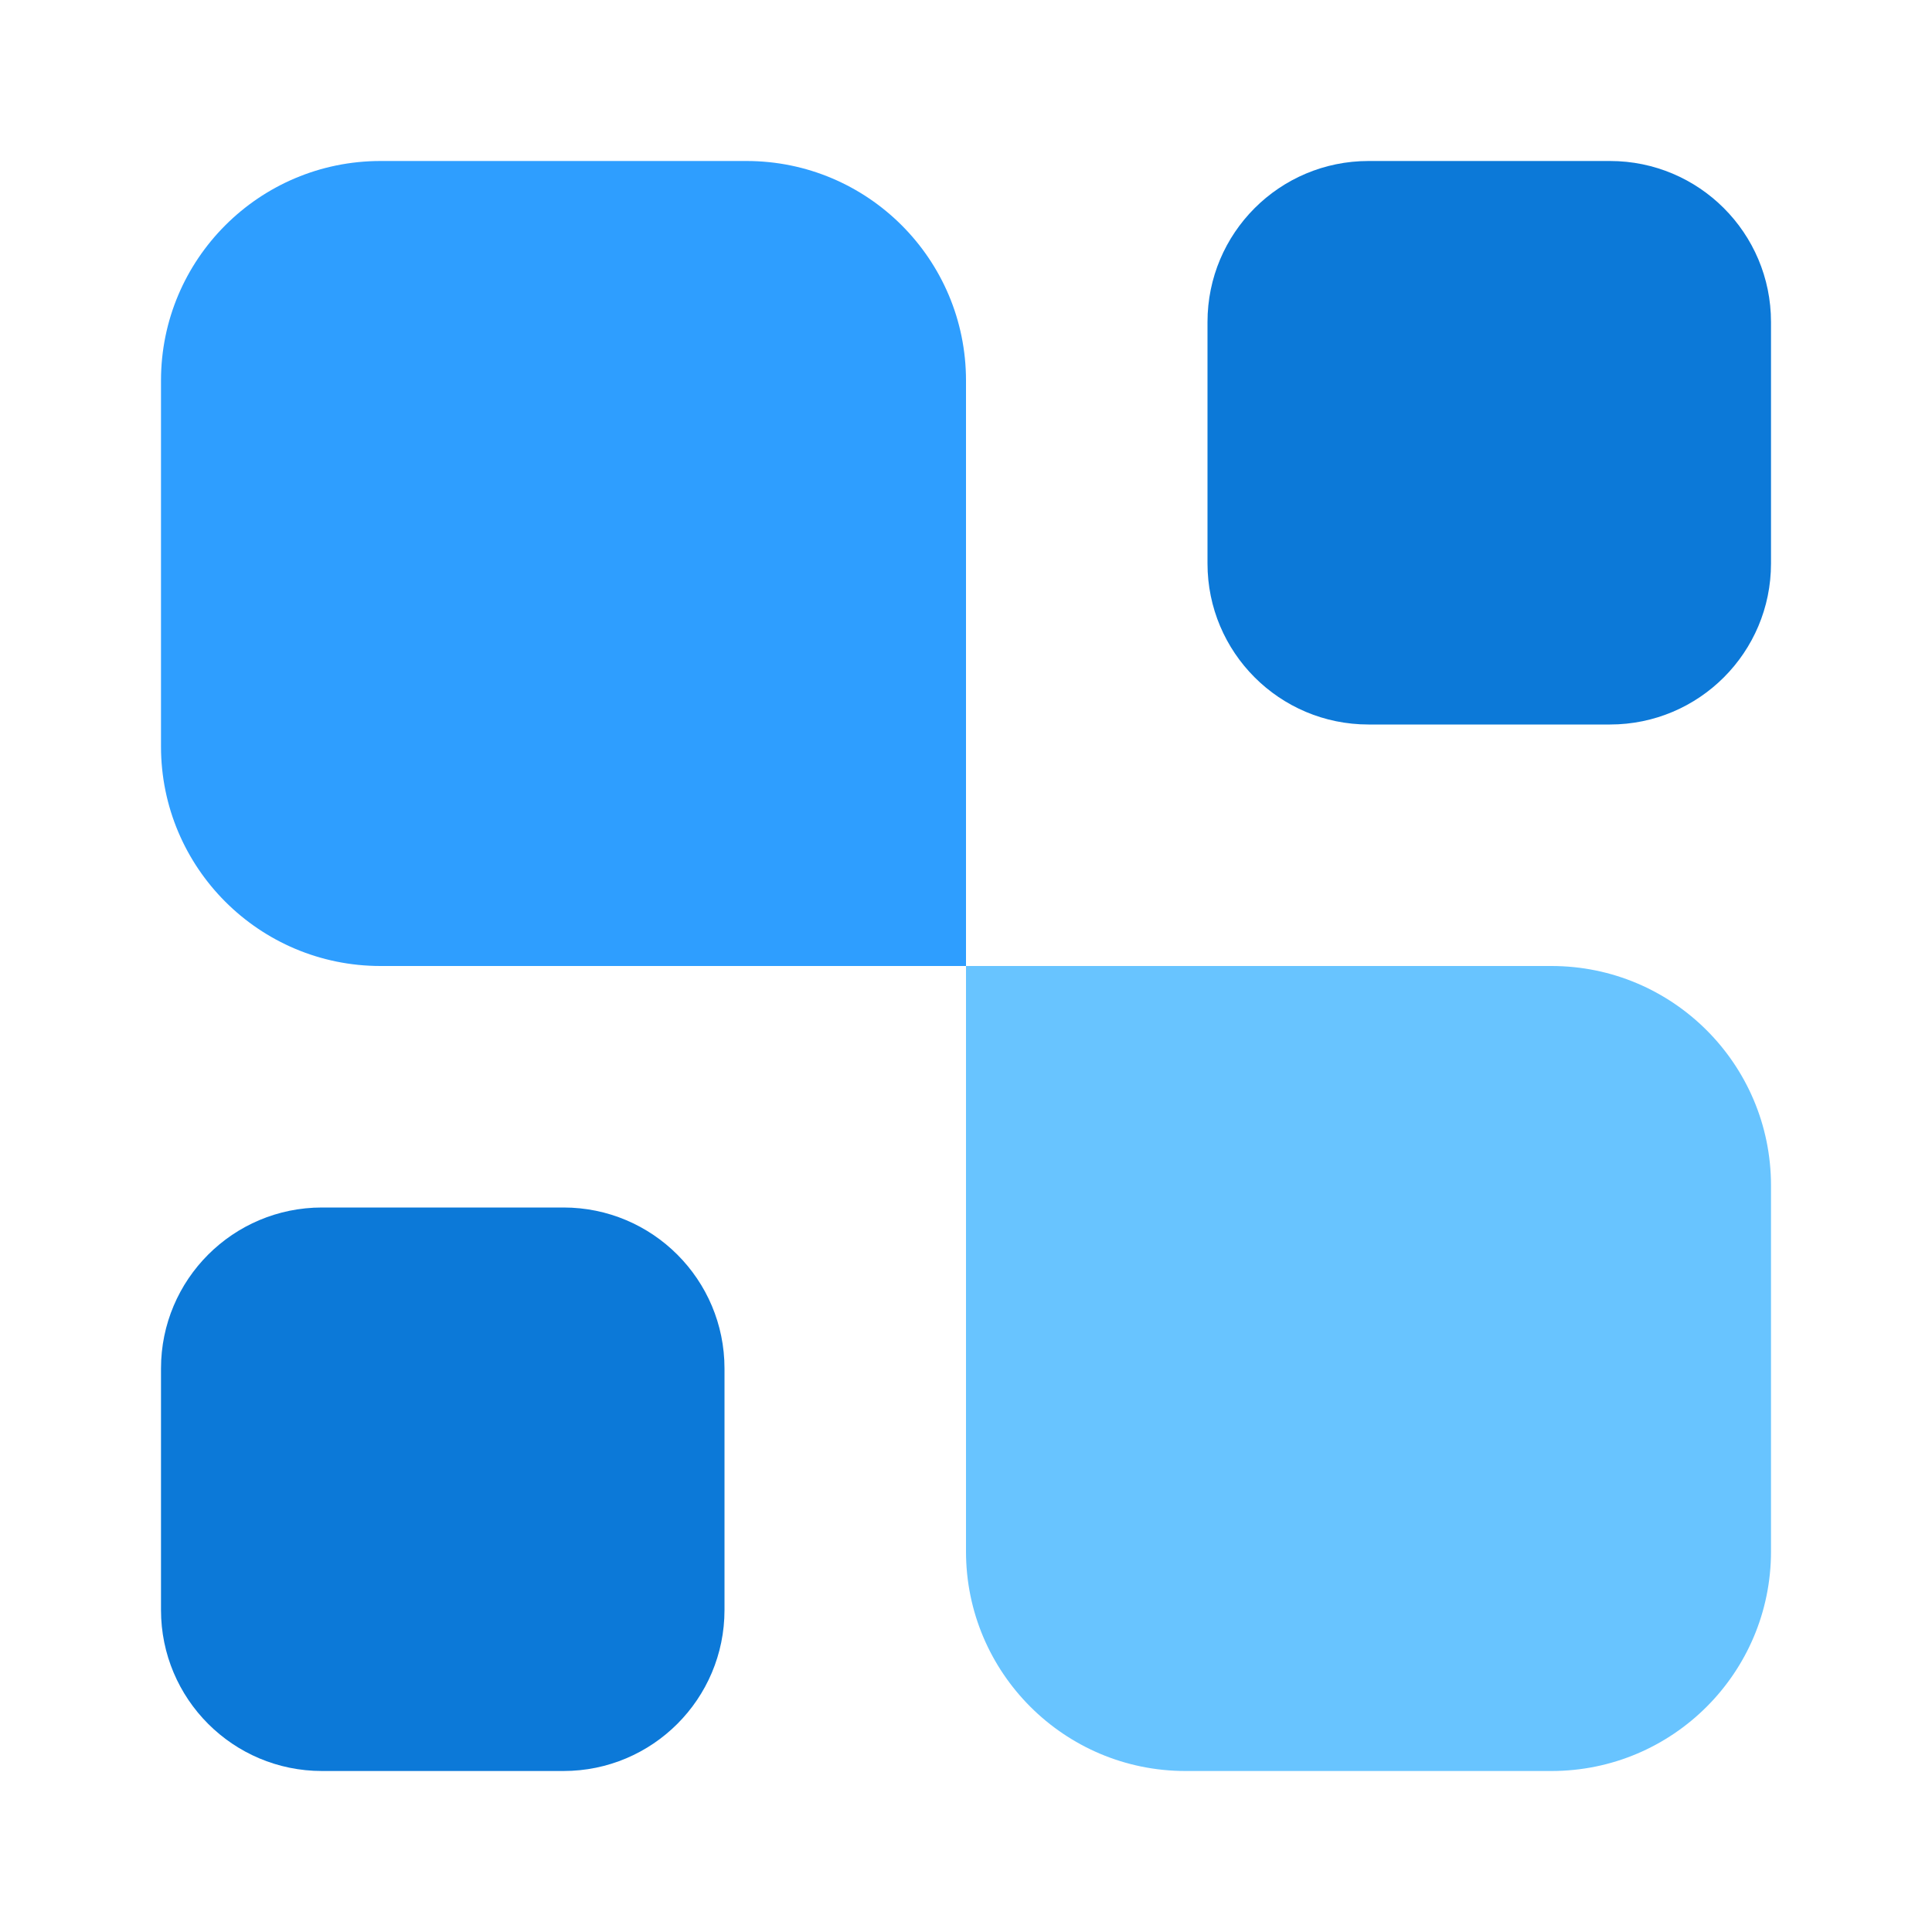
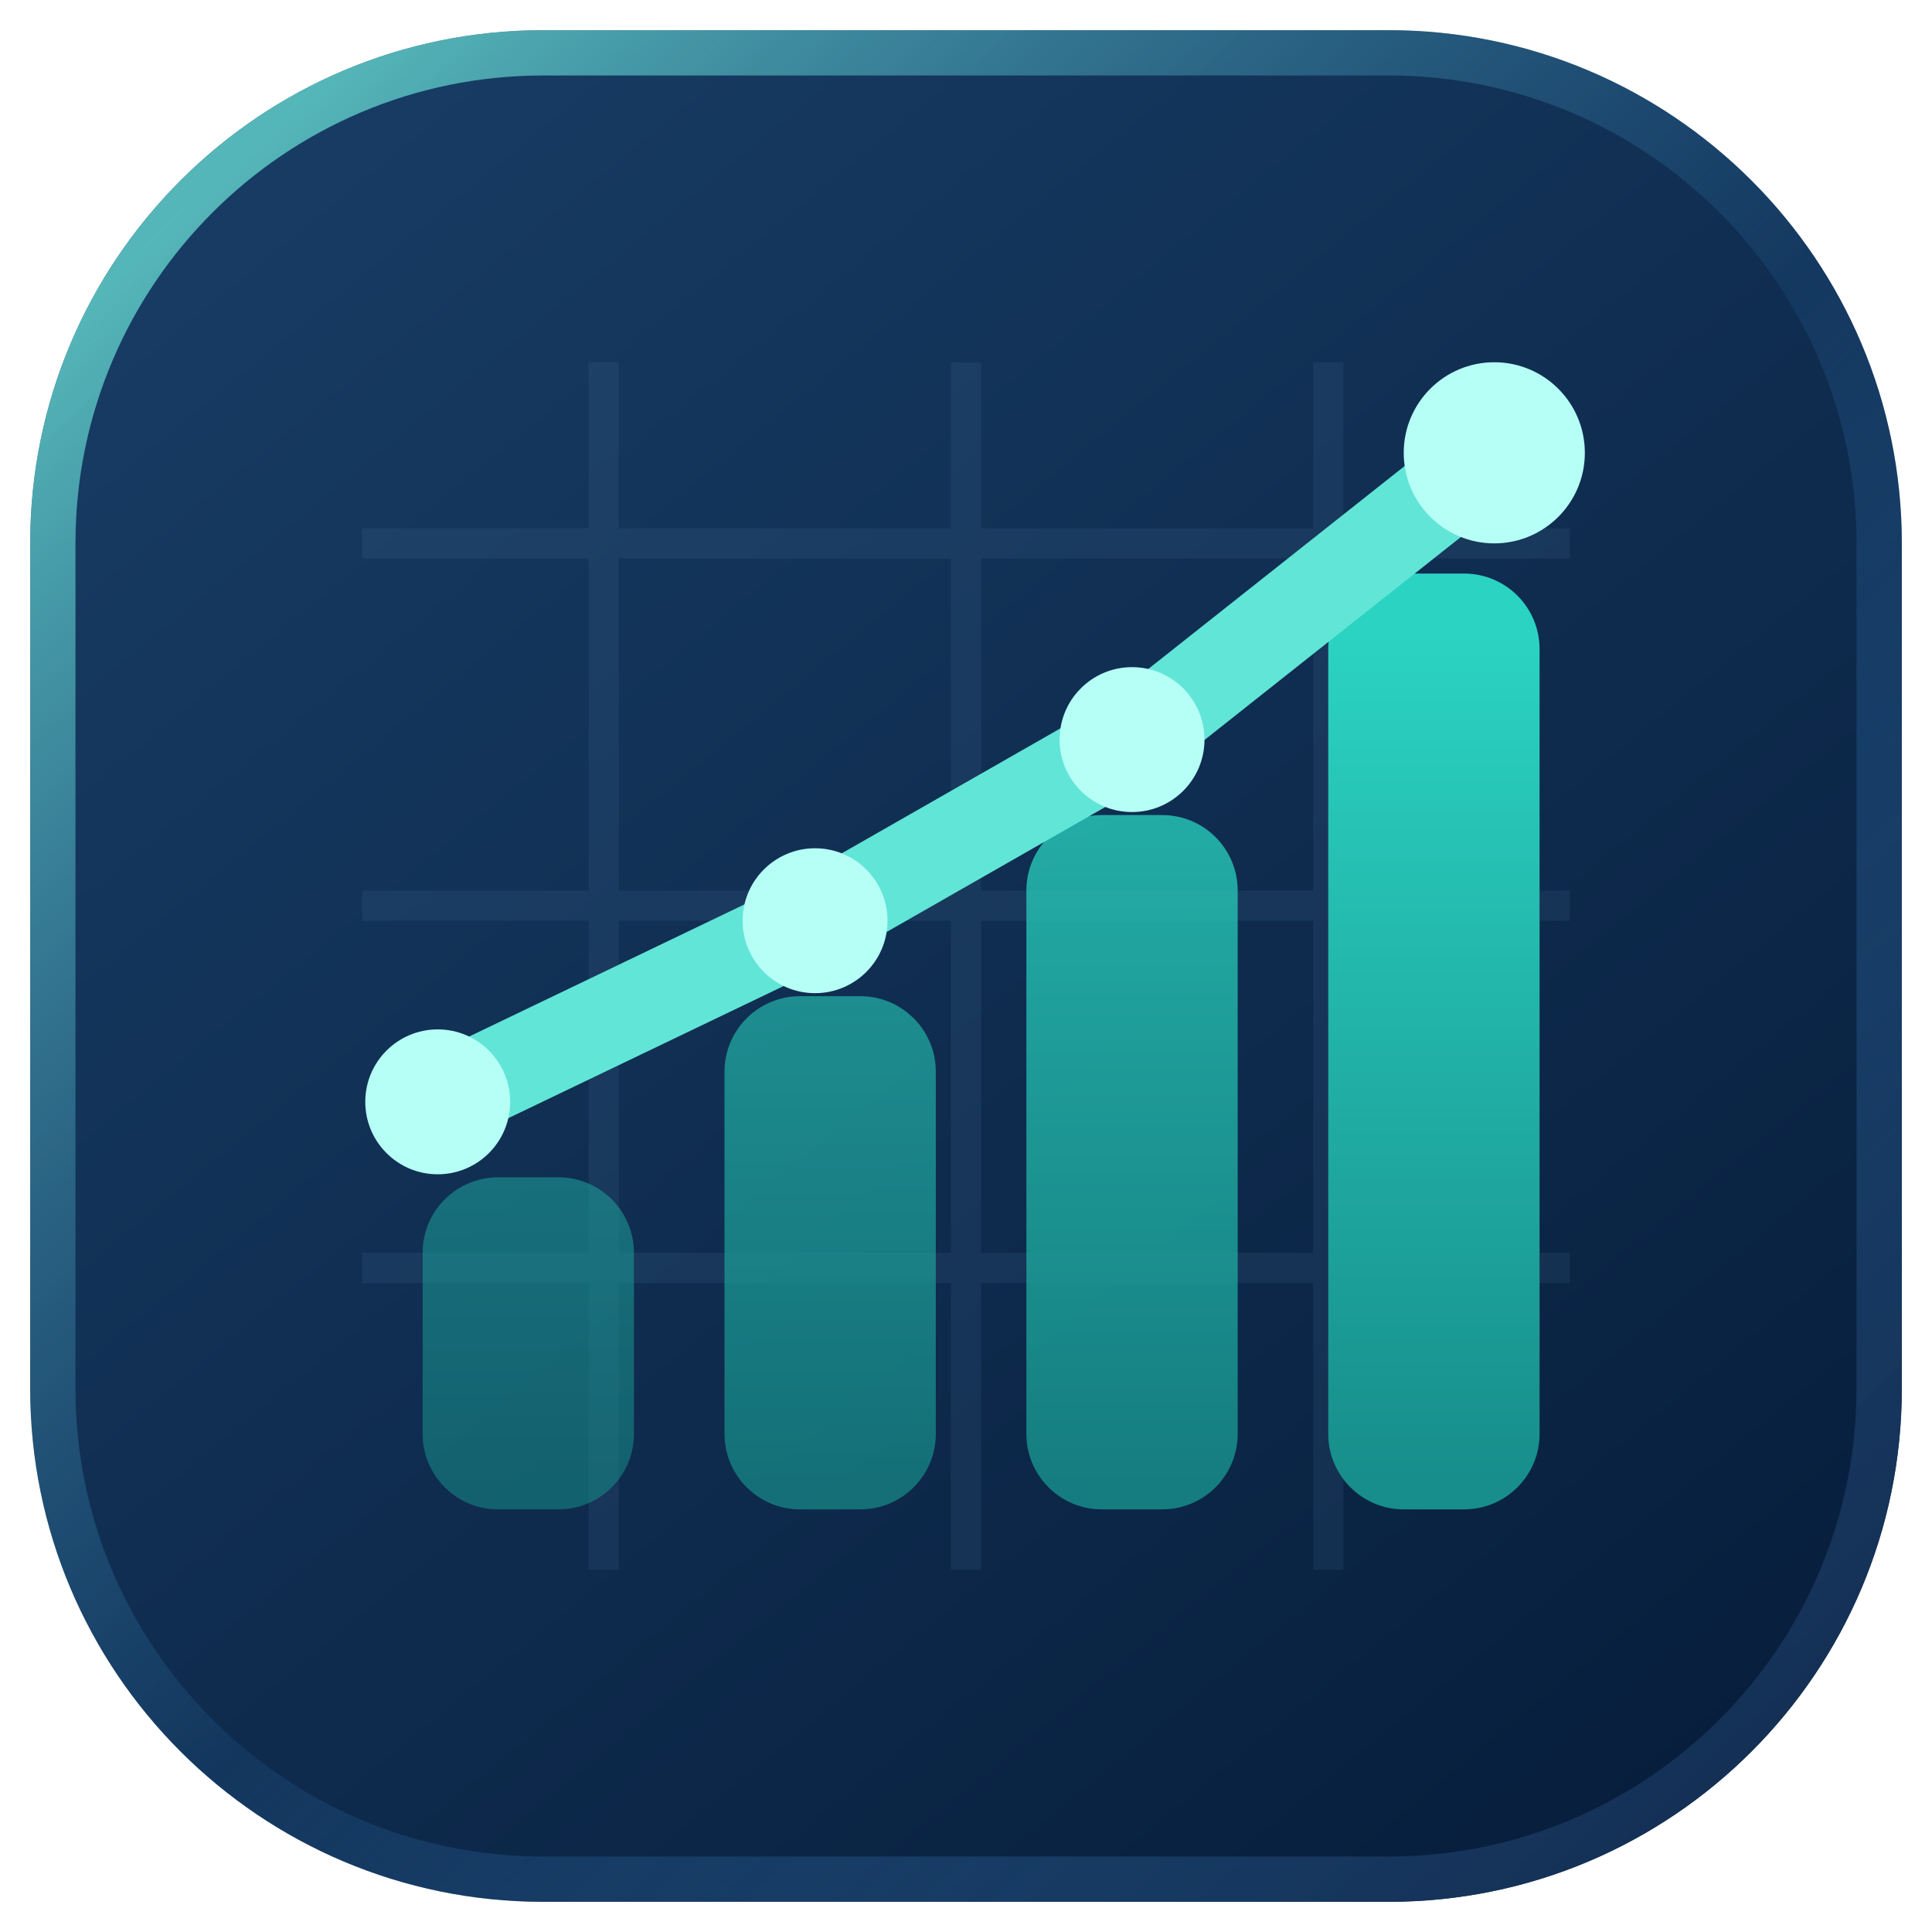
- <svg xmlns="http://www.w3.org/2000/svg" width="24" height="24" viewBox="0 0 24 24" fill="none">
-   <path d="M22 19.273C22 20.779 20.779 22 19.273 22H14.727C13.221 22 12 20.779 12 19.273V12H19.273C20.779 12 22 13.221 22 14.727V19.273Z" fill="#68C4FF" />
-   <path d="M20 2C21.105 2 22 2.895 22 4V7C22 8.105 21.105 9 20 9H17C15.895 9 15 8.105 15 7V4C15 2.895 15.895 2 17 2H20Z" fill="#0C79D8" />
-   <path d="M7 15C8.105 15 9 15.895 9 17V20C9 21.105 8.105 22 7 22H4C2.895 22 2 21.105 2 20V17C2 15.895 2.895 15 4 15H7Z" fill="#0C79D8" />
-   <path d="M12 12H4.727C3.221 12 2 10.779 2 9.273V4.727C2 3.221 3.221 2 4.727 2H9.273C10.779 2 12 3.221 12 4.727V12Z" fill="#2E9EFF" />
+ <svg xmlns="http://www.w3.org/2000/svg" width="64" height="64" viewBox="0 0 64 64" fill="none">
+   <defs>
+     <linearGradient id="surface" x1="10" y1="6" x2="55" y2="61" gradientUnits="userSpaceOnUse">
+       <stop stop-color="#173B63" />
+       <stop offset="1" stop-color="#071E3C" />
+     </linearGradient>
+     <linearGradient id="bar" x1="32" y1="49" x2="32" y2="21" gradientUnits="userSpaceOnUse">
+       <stop stop-color="#178E8B" />
+       <stop offset="1" stop-color="#2BD3C2" />
+     </linearGradient>
+     <linearGradient id="edge" x1="8" y1="5" x2="59" y2="59" gradientUnits="userSpaceOnUse">
+       <stop stop-color="#6DE7DA" stop-opacity=".72" />
+       <stop offset=".52" stop-color="#2B6AA5" stop-opacity=".18" />
+       <stop offset="1" stop-color="#142E52" />
+     </linearGradient>
+   </defs>
+   <rect x="1" y="1" width="62" height="62" rx="17" fill="url(#surface)" />
+   <rect x="1.75" y="1.75" width="60.5" height="60.5" rx="16.25" stroke="url(#edge)" stroke-width="1.5" />
+   <path d="M12 18H52M12 30H52M12 42H52M20 12V52M32 12V52M44 12V52" stroke="#5D8BB0" stroke-opacity=".12" stroke-width="1" />
+   <rect x="14" y="39" width="7" height="11" rx="2.5" fill="url(#bar)" fill-opacity=".54" />
+   <rect x="24" y="33" width="7" height="17" rx="2.5" fill="url(#bar)" fill-opacity=".7" />
+   <rect x="34" y="27" width="7" height="23" rx="2.5" fill="url(#bar)" fill-opacity=".84" />
+   <rect x="44" y="19" width="7" height="31" rx="2.5" fill="url(#bar)" />
+   <path d="M14.5 36.5L27 30.5L37.5 24.5L49.5 15" stroke="#61E5D7" stroke-width="3" stroke-linecap="round" stroke-linejoin="round" />
+   <circle cx="14.5" cy="36.5" r="2.4" fill="#B5FFF6" />
+   <circle cx="27" cy="30.5" r="2.4" fill="#B5FFF6" />
+   <circle cx="37.5" cy="24.5" r="2.4" fill="#B5FFF6" />
+   <circle cx="49.5" cy="15" r="3" fill="#B5FFF6" />
</svg>
